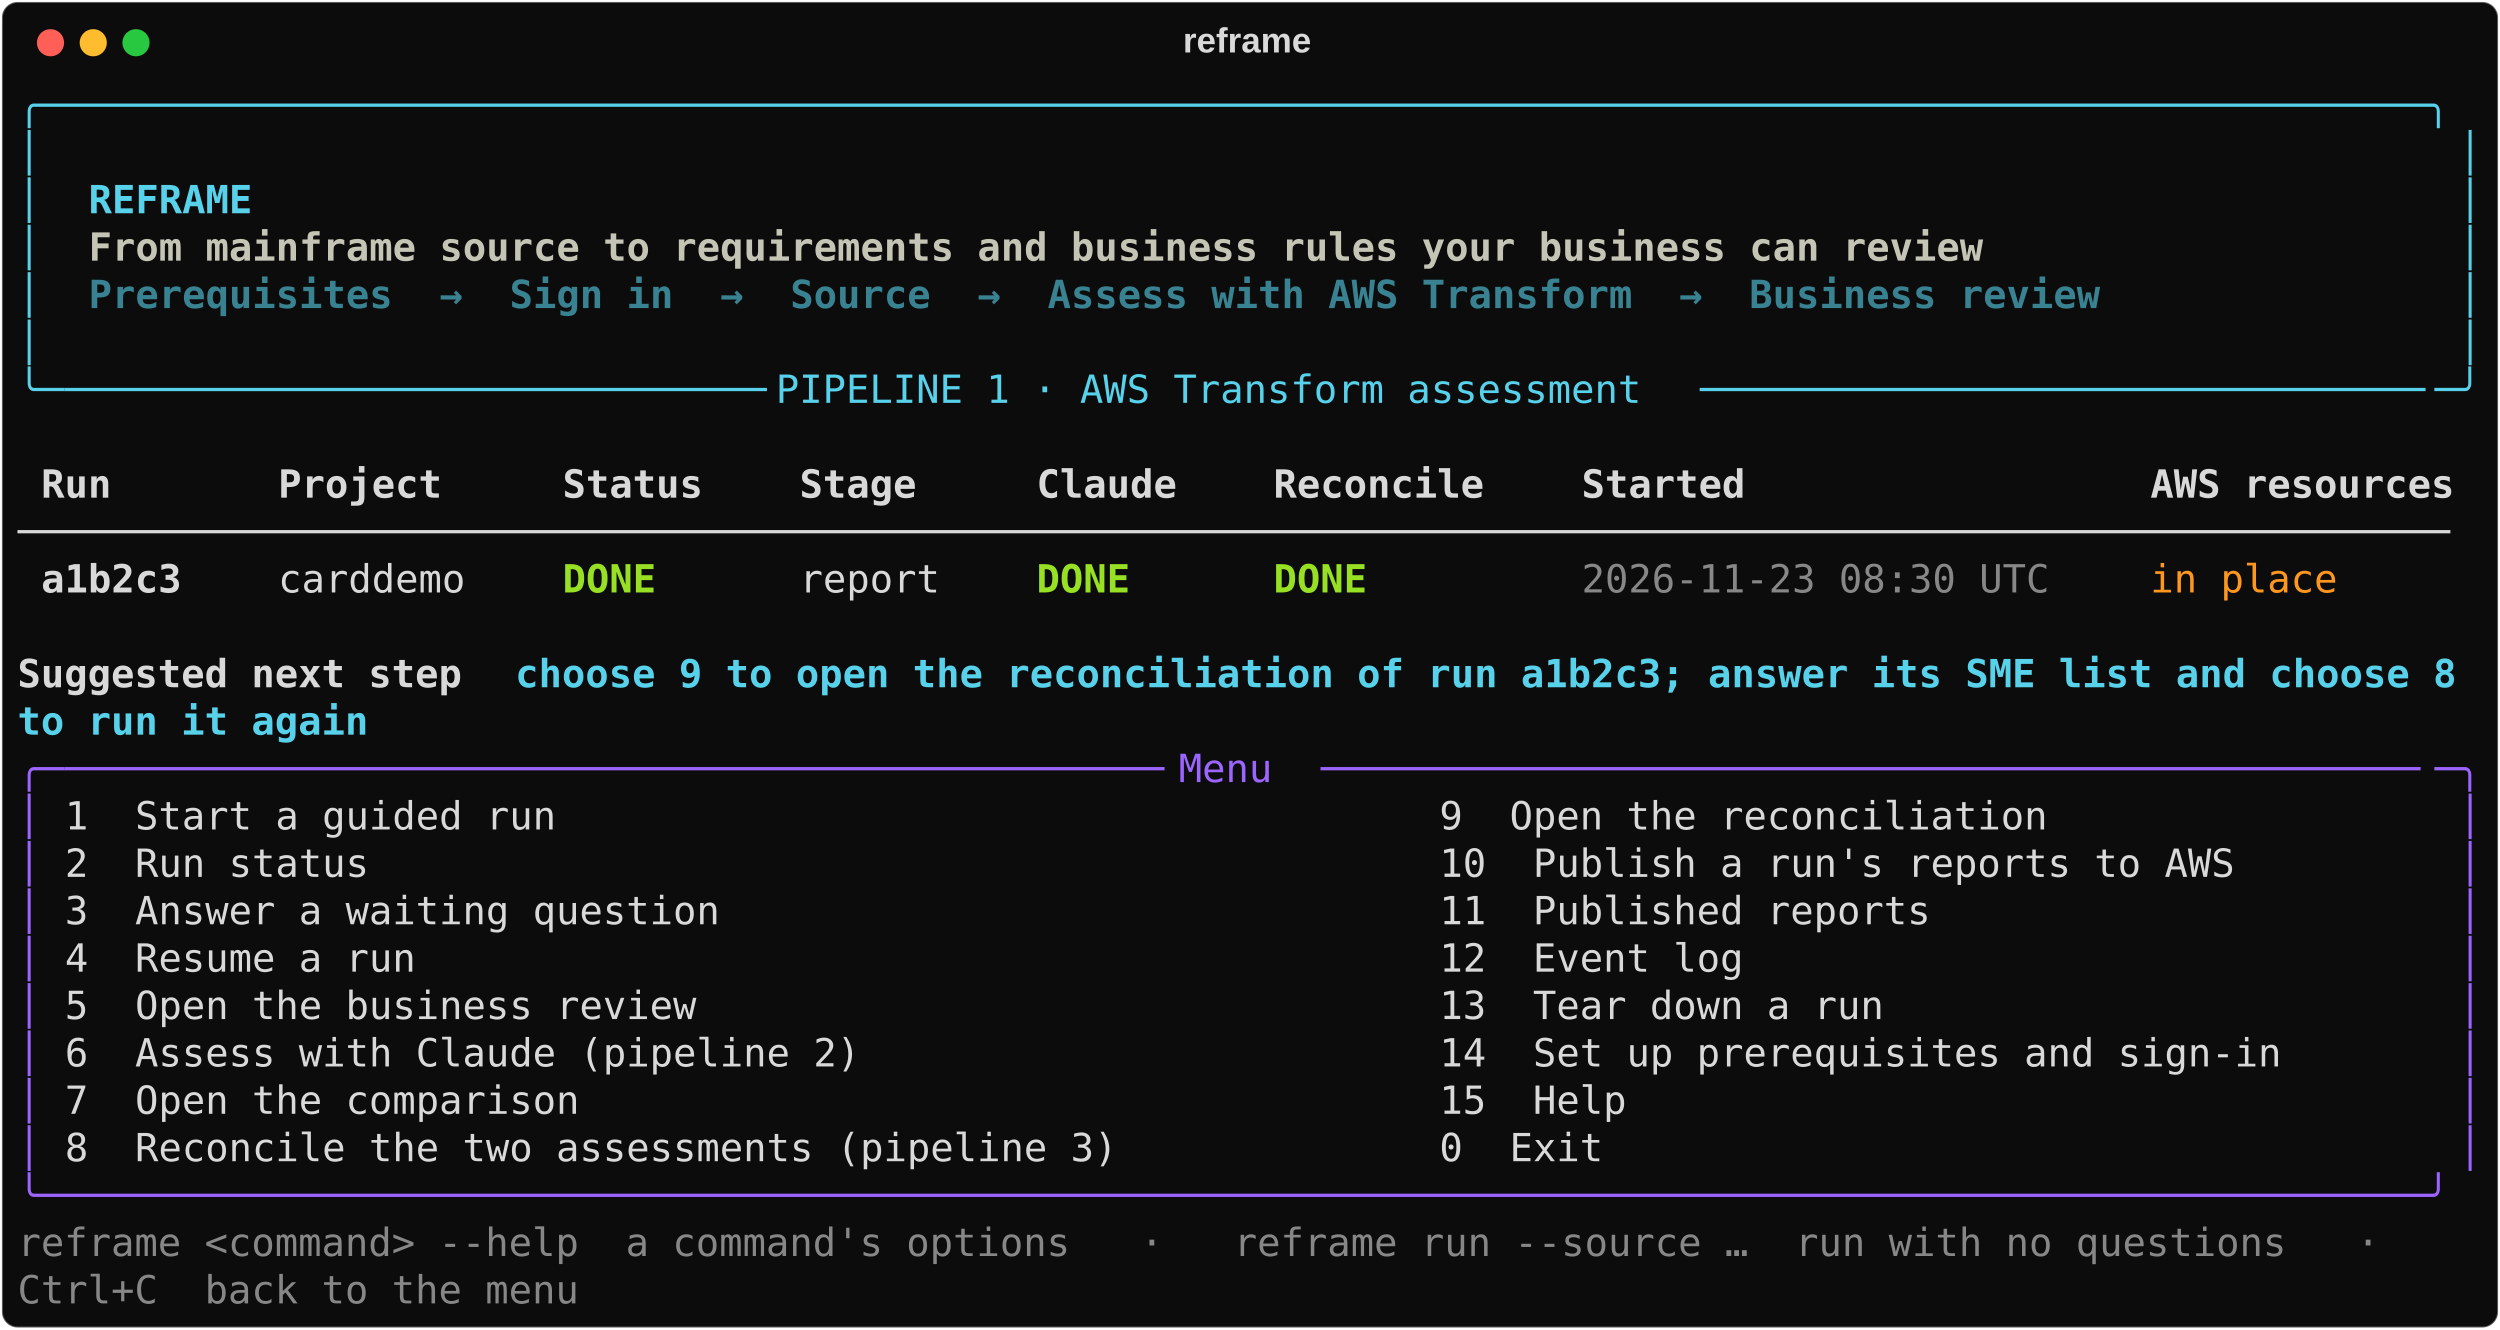
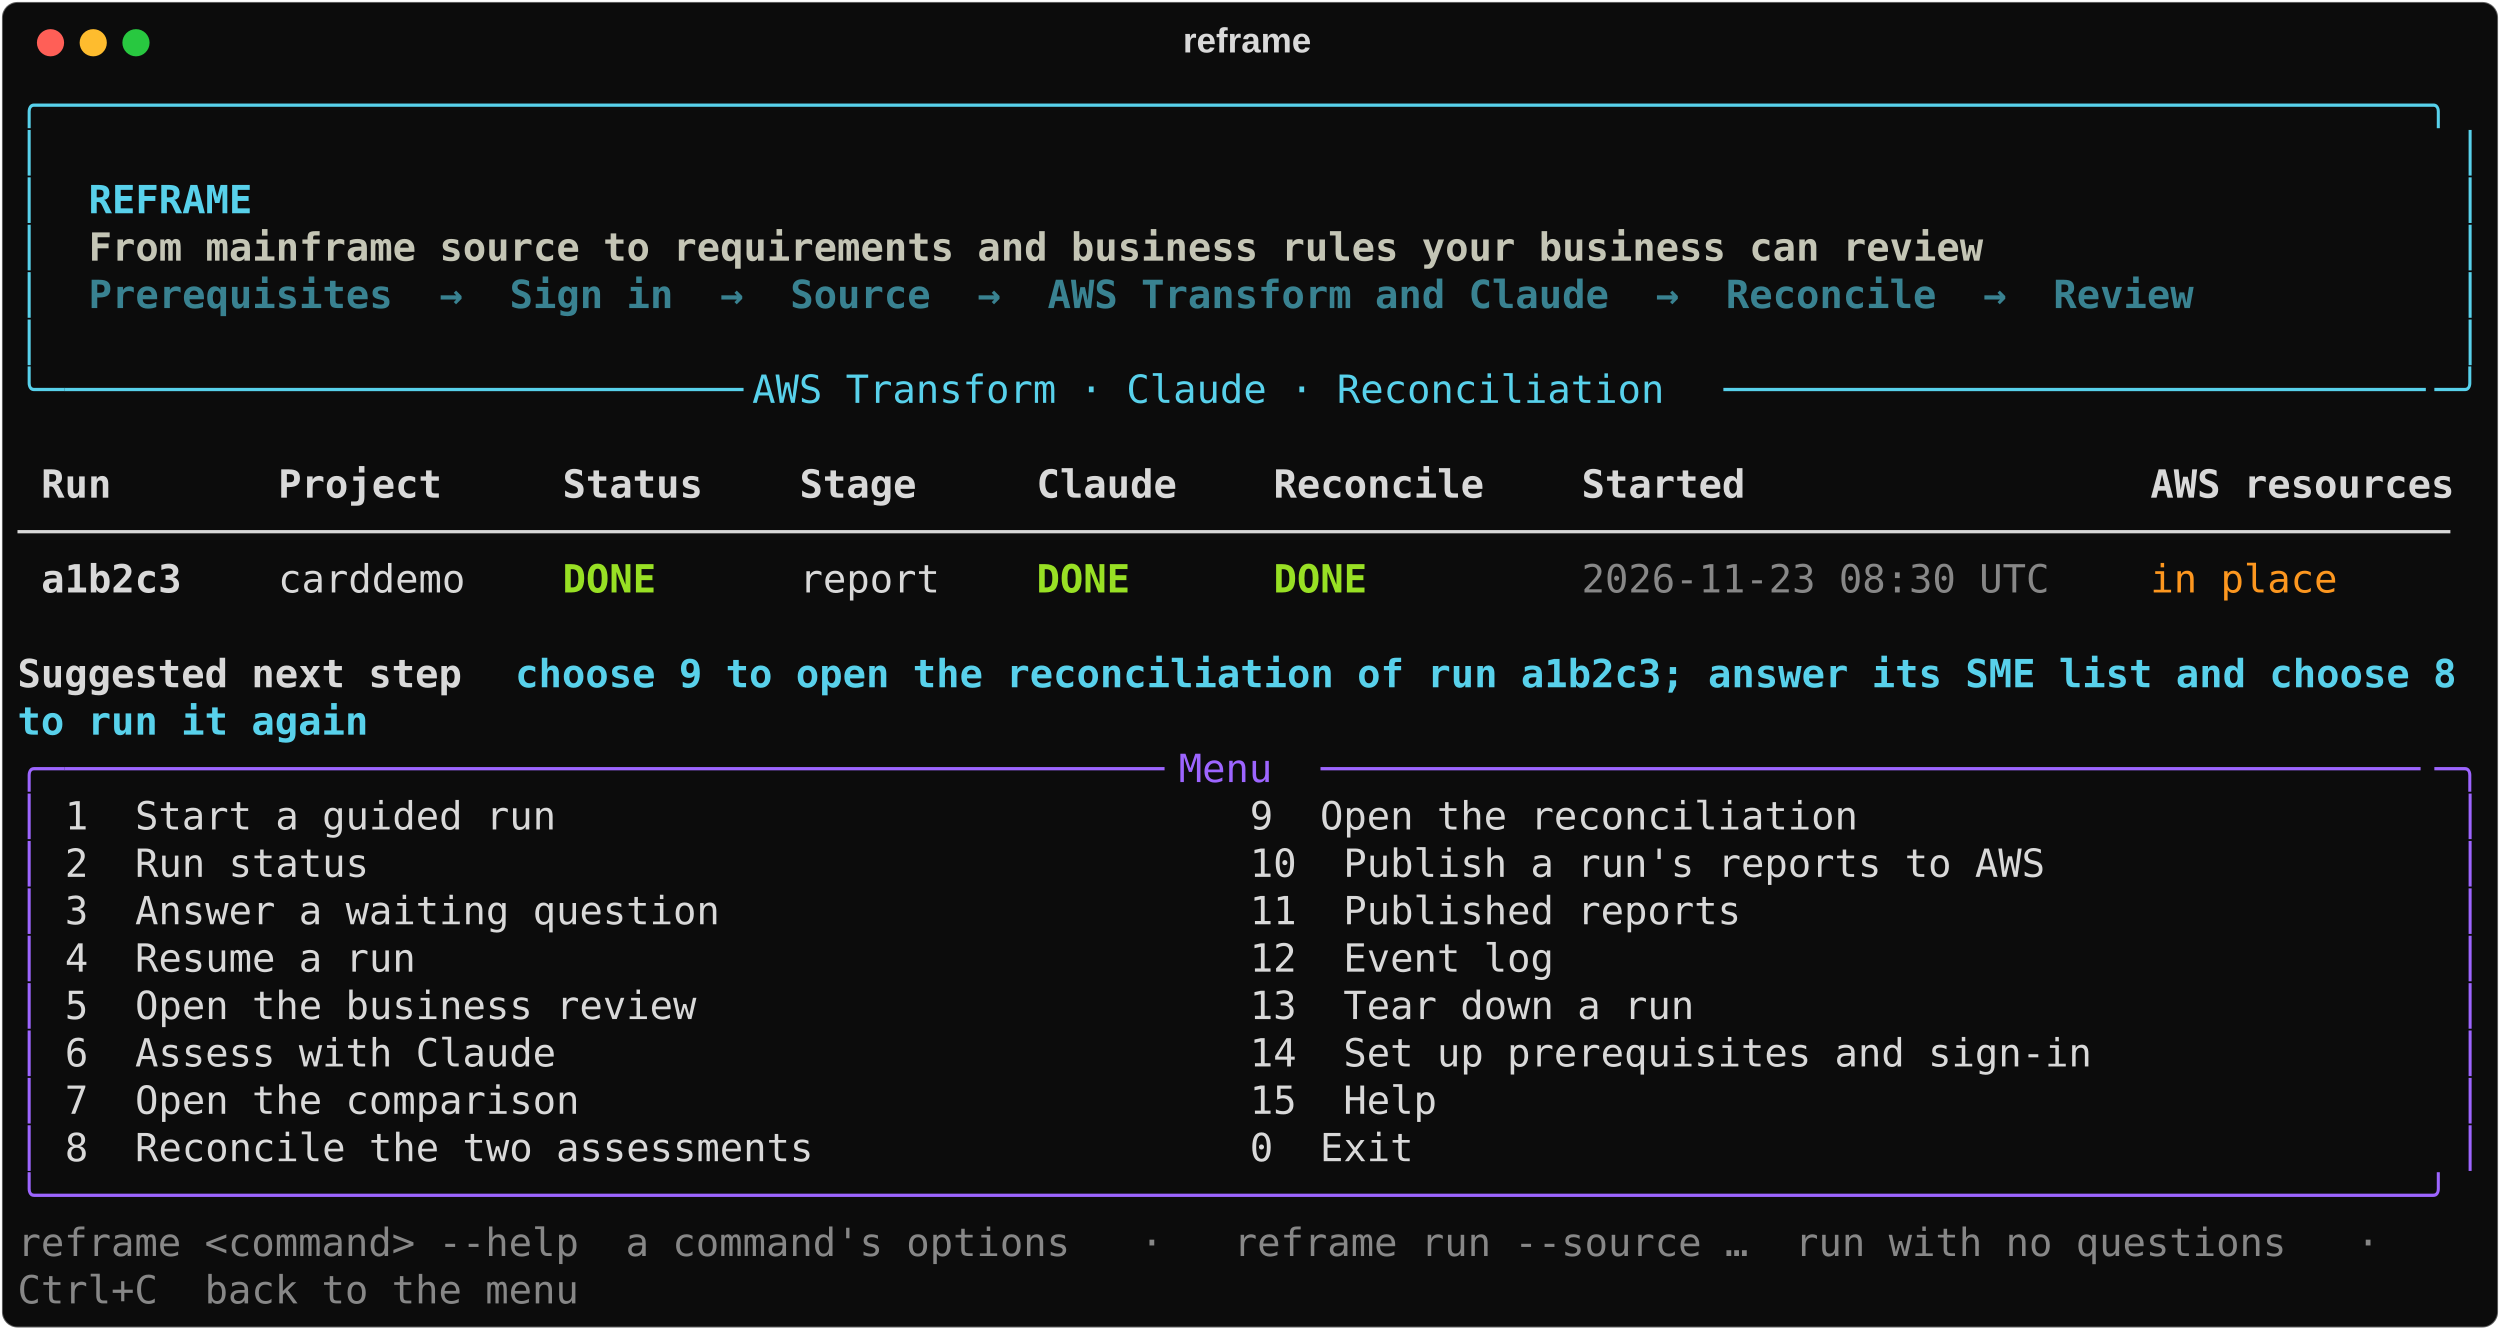
<svg xmlns="http://www.w3.org/2000/svg" class="rich-terminal" viewBox="0 0 1287 684.4">
  <style>

    @font-face {
        font-family: "Fira Code";
        src: local("FiraCode-Regular"),
                url("https://cdnjs.cloudflare.com/ajax/libs/firacode/6.2.0/woff2/FiraCode-Regular.woff2") format("woff2"),
                url("https://cdnjs.cloudflare.com/ajax/libs/firacode/6.2.0/woff/FiraCode-Regular.woff") format("woff");
        font-style: normal;
        font-weight: 400;
    }
    @font-face {
        font-family: "Fira Code";
        src: local("FiraCode-Bold"),
                url("https://cdnjs.cloudflare.com/ajax/libs/firacode/6.2.0/woff2/FiraCode-Bold.woff2") format("woff2"),
                url("https://cdnjs.cloudflare.com/ajax/libs/firacode/6.2.0/woff/FiraCode-Bold.woff") format("woff");
        font-style: bold;
        font-weight: 700;
    }

-     .terminal-2304986944-matrix {
+     .terminal-403786339-matrix {
        font-family: Fira Code, monospace;
        font-size: 20px;
        line-height: 24.4px;
        font-variant-east-asian: full-width;
    }

-     .terminal-2304986944-title {
+     .terminal-403786339-title {
        font-size: 18px;
        font-weight: bold;
        font-family: arial;
    }

-     .terminal-2304986944-r1 { fill: #58d1eb }
- .terminal-2304986944-r2 { fill: #d9d9d9 }
- .terminal-2304986944-r3 { fill: #58d1eb;font-weight: bold }
- .terminal-2304986944-r4 { fill: #c4c5b5;font-weight: bold }
- .terminal-2304986944-r5 { fill: #398291;font-weight: bold }
- .terminal-2304986944-r6 { fill: #d9d9d9;font-weight: bold }
- .terminal-2304986944-r7 { fill: #98e024;font-weight: bold }
- .terminal-2304986944-r8 { fill: #878787 }
- .terminal-2304986944-r9 { fill: #fd971f }
- .terminal-2304986944-r10 { fill: #9d65ff }
+     .terminal-403786339-r1 { fill: #58d1eb }
+ .terminal-403786339-r2 { fill: #d9d9d9 }
+ .terminal-403786339-r3 { fill: #58d1eb;font-weight: bold }
+ .terminal-403786339-r4 { fill: #c4c5b5;font-weight: bold }
+ .terminal-403786339-r5 { fill: #398291;font-weight: bold }
+ .terminal-403786339-r6 { fill: #d9d9d9;font-weight: bold }
+ .terminal-403786339-r7 { fill: #98e024;font-weight: bold }
+ .terminal-403786339-r8 { fill: #878787 }
+ .terminal-403786339-r9 { fill: #fd971f }
+ .terminal-403786339-r10 { fill: #9d65ff }
    </style>
  <defs>
-     <clipPath id="terminal-2304986944-clip-terminal">
+     <clipPath id="terminal-403786339-clip-terminal">
      <rect x="0" y="0" width="1267.8" height="633.4" />
    </clipPath>
-     <clipPath id="terminal-2304986944-line-0">
+     <clipPath id="terminal-403786339-line-0">
      <rect x="0" y="1.5" width="1268.8" height="24.65" />
    </clipPath>
-     <clipPath id="terminal-2304986944-line-1">
+     <clipPath id="terminal-403786339-line-1">
      <rect x="0" y="25.9" width="1268.8" height="24.65" />
    </clipPath>
-     <clipPath id="terminal-2304986944-line-2">
+     <clipPath id="terminal-403786339-line-2">
      <rect x="0" y="50.3" width="1268.8" height="24.65" />
    </clipPath>
-     <clipPath id="terminal-2304986944-line-3">
+     <clipPath id="terminal-403786339-line-3">
      <rect x="0" y="74.7" width="1268.8" height="24.65" />
    </clipPath>
-     <clipPath id="terminal-2304986944-line-4">
+     <clipPath id="terminal-403786339-line-4">
      <rect x="0" y="99.1" width="1268.8" height="24.65" />
    </clipPath>
-     <clipPath id="terminal-2304986944-line-5">
+     <clipPath id="terminal-403786339-line-5">
      <rect x="0" y="123.5" width="1268.8" height="24.65" />
    </clipPath>
-     <clipPath id="terminal-2304986944-line-6">
+     <clipPath id="terminal-403786339-line-6">
      <rect x="0" y="147.9" width="1268.8" height="24.65" />
    </clipPath>
-     <clipPath id="terminal-2304986944-line-7">
+     <clipPath id="terminal-403786339-line-7">
      <rect x="0" y="172.3" width="1268.8" height="24.65" />
    </clipPath>
-     <clipPath id="terminal-2304986944-line-8">
+     <clipPath id="terminal-403786339-line-8">
      <rect x="0" y="196.7" width="1268.8" height="24.65" />
    </clipPath>
-     <clipPath id="terminal-2304986944-line-9">
+     <clipPath id="terminal-403786339-line-9">
      <rect x="0" y="221.1" width="1268.8" height="24.65" />
    </clipPath>
-     <clipPath id="terminal-2304986944-line-10">
+     <clipPath id="terminal-403786339-line-10">
      <rect x="0" y="245.5" width="1268.8" height="24.65" />
    </clipPath>
-     <clipPath id="terminal-2304986944-line-11">
+     <clipPath id="terminal-403786339-line-11">
      <rect x="0" y="269.9" width="1268.8" height="24.65" />
    </clipPath>
-     <clipPath id="terminal-2304986944-line-12">
+     <clipPath id="terminal-403786339-line-12">
      <rect x="0" y="294.3" width="1268.8" height="24.65" />
    </clipPath>
-     <clipPath id="terminal-2304986944-line-13">
+     <clipPath id="terminal-403786339-line-13">
      <rect x="0" y="318.7" width="1268.8" height="24.65" />
    </clipPath>
-     <clipPath id="terminal-2304986944-line-14">
+     <clipPath id="terminal-403786339-line-14">
      <rect x="0" y="343.1" width="1268.8" height="24.65" />
    </clipPath>
-     <clipPath id="terminal-2304986944-line-15">
+     <clipPath id="terminal-403786339-line-15">
      <rect x="0" y="367.5" width="1268.8" height="24.65" />
    </clipPath>
-     <clipPath id="terminal-2304986944-line-16">
+     <clipPath id="terminal-403786339-line-16">
      <rect x="0" y="391.9" width="1268.8" height="24.65" />
    </clipPath>
-     <clipPath id="terminal-2304986944-line-17">
+     <clipPath id="terminal-403786339-line-17">
      <rect x="0" y="416.3" width="1268.8" height="24.65" />
    </clipPath>
-     <clipPath id="terminal-2304986944-line-18">
+     <clipPath id="terminal-403786339-line-18">
      <rect x="0" y="440.7" width="1268.8" height="24.65" />
    </clipPath>
-     <clipPath id="terminal-2304986944-line-19">
+     <clipPath id="terminal-403786339-line-19">
      <rect x="0" y="465.1" width="1268.8" height="24.65" />
    </clipPath>
-     <clipPath id="terminal-2304986944-line-20">
+     <clipPath id="terminal-403786339-line-20">
      <rect x="0" y="489.5" width="1268.8" height="24.65" />
    </clipPath>
-     <clipPath id="terminal-2304986944-line-21">
+     <clipPath id="terminal-403786339-line-21">
      <rect x="0" y="513.9" width="1268.8" height="24.65" />
    </clipPath>
-     <clipPath id="terminal-2304986944-line-22">
+     <clipPath id="terminal-403786339-line-22">
      <rect x="0" y="538.3" width="1268.8" height="24.65" />
    </clipPath>
-     <clipPath id="terminal-2304986944-line-23">
+     <clipPath id="terminal-403786339-line-23">
      <rect x="0" y="562.7" width="1268.8" height="24.65" />
    </clipPath>
-     <clipPath id="terminal-2304986944-line-24">
+     <clipPath id="terminal-403786339-line-24">
      <rect x="0" y="587.1" width="1268.8" height="24.65" />
    </clipPath>
  </defs>
  <rect fill="#0c0c0c" stroke="rgba(255,255,255,0.35)" stroke-width="1" x="1" y="1" width="1285" height="682.4" rx="8" />
-   <text class="terminal-2304986944-title" fill="#d9d9d9" text-anchor="middle" x="642" y="27">reframe</text>
+   <text class="terminal-403786339-title" fill="#d9d9d9" text-anchor="middle" x="642" y="27">reframe</text>
  <g transform="translate(26,22)">
    <circle cx="0" cy="0" r="7" fill="#ff5f57" />
    <circle cx="22" cy="0" r="7" fill="#febc2e" />
    <circle cx="44" cy="0" r="7" fill="#28c840" />
  </g>
-   <g transform="translate(9, 41)" clip-path="url(#terminal-2304986944-clip-terminal)">
-     <g class="terminal-2304986944-matrix">
-       <text class="terminal-2304986944-r1" x="0" y="20" textLength="1268.8" clip-path="url(#terminal-2304986944-line-0)">╭──────────────────────────────────────────────────────────────────────────────────────────────────────╮</text>
-       <text class="terminal-2304986944-r2" x="1268.8" y="20" textLength="12.2" clip-path="url(#terminal-2304986944-line-0)">
- </text>
-       <text class="terminal-2304986944-r1" x="0" y="44.4" textLength="12.2" clip-path="url(#terminal-2304986944-line-1)">│</text>
-       <text class="terminal-2304986944-r1" x="1256.6" y="44.4" textLength="12.2" clip-path="url(#terminal-2304986944-line-1)">│</text>
-       <text class="terminal-2304986944-r2" x="1268.8" y="44.4" textLength="12.2" clip-path="url(#terminal-2304986944-line-1)">
- </text>
-       <text class="terminal-2304986944-r1" x="0" y="68.8" textLength="12.2" clip-path="url(#terminal-2304986944-line-2)">│</text>
-       <text class="terminal-2304986944-r3" x="36.6" y="68.8" textLength="85.4" clip-path="url(#terminal-2304986944-line-2)">REFRAME</text>
-       <text class="terminal-2304986944-r1" x="1256.6" y="68.8" textLength="12.2" clip-path="url(#terminal-2304986944-line-2)">│</text>
-       <text class="terminal-2304986944-r2" x="1268.8" y="68.8" textLength="12.2" clip-path="url(#terminal-2304986944-line-2)">
- </text>
-       <text class="terminal-2304986944-r1" x="0" y="93.2" textLength="12.2" clip-path="url(#terminal-2304986944-line-3)">│</text>
-       <text class="terminal-2304986944-r4" x="36.6" y="93.2" textLength="988.2" clip-path="url(#terminal-2304986944-line-3)">From mainframe source to requirements and business rules your business can review</text>
-       <text class="terminal-2304986944-r1" x="1256.6" y="93.2" textLength="12.2" clip-path="url(#terminal-2304986944-line-3)">│</text>
-       <text class="terminal-2304986944-r2" x="1268.8" y="93.2" textLength="12.2" clip-path="url(#terminal-2304986944-line-3)">
- </text>
-       <text class="terminal-2304986944-r1" x="0" y="117.6" textLength="12.2" clip-path="url(#terminal-2304986944-line-4)">│</text>
-       <text class="terminal-2304986944-r5" x="36.6" y="117.6" textLength="1049.2" clip-path="url(#terminal-2304986944-line-4)">Prerequisites  →  Sign in  →  Source  →  Assess with AWS Transform  →  Business review</text>
-       <text class="terminal-2304986944-r1" x="1256.6" y="117.6" textLength="12.2" clip-path="url(#terminal-2304986944-line-4)">│</text>
-       <text class="terminal-2304986944-r2" x="1268.8" y="117.6" textLength="12.2" clip-path="url(#terminal-2304986944-line-4)">
- </text>
-       <text class="terminal-2304986944-r1" x="0" y="142" textLength="12.2" clip-path="url(#terminal-2304986944-line-5)">│</text>
-       <text class="terminal-2304986944-r1" x="1256.6" y="142" textLength="12.2" clip-path="url(#terminal-2304986944-line-5)">│</text>
-       <text class="terminal-2304986944-r2" x="1268.8" y="142" textLength="12.2" clip-path="url(#terminal-2304986944-line-5)">
- </text>
-       <text class="terminal-2304986944-r1" x="0" y="166.4" textLength="24.4" clip-path="url(#terminal-2304986944-line-6)">╰─</text>
-       <text class="terminal-2304986944-r1" x="24.4" y="166.4" textLength="366" clip-path="url(#terminal-2304986944-line-6)">──────────────────────────────</text>
-       <text class="terminal-2304986944-r1" x="390.4" y="166.4" textLength="475.8" clip-path="url(#terminal-2304986944-line-6)"> PIPELINE 1 · AWS Transform assessment </text>
-       <text class="terminal-2304986944-r1" x="866.2" y="166.4" textLength="378.2" clip-path="url(#terminal-2304986944-line-6)">───────────────────────────────</text>
-       <text class="terminal-2304986944-r1" x="1244.4" y="166.4" textLength="24.4" clip-path="url(#terminal-2304986944-line-6)">─╯</text>
-       <text class="terminal-2304986944-r2" x="1268.8" y="166.4" textLength="12.2" clip-path="url(#terminal-2304986944-line-6)">
- </text>
-       <text class="terminal-2304986944-r2" x="1268.8" y="190.8" textLength="12.2" clip-path="url(#terminal-2304986944-line-7)">
- </text>
-       <text class="terminal-2304986944-r6" x="12.2" y="215.2" textLength="85.4" clip-path="url(#terminal-2304986944-line-8)">Run    </text>
-       <text class="terminal-2304986944-r6" x="134.2" y="215.2" textLength="109.8" clip-path="url(#terminal-2304986944-line-8)">Project  </text>
-       <text class="terminal-2304986944-r6" x="280.6" y="215.2" textLength="85.4" clip-path="url(#terminal-2304986944-line-8)">Status </text>
-       <text class="terminal-2304986944-r6" x="402.6" y="215.2" textLength="85.4" clip-path="url(#terminal-2304986944-line-8)">Stage  </text>
-       <text class="terminal-2304986944-r6" x="524.6" y="215.2" textLength="85.4" clip-path="url(#terminal-2304986944-line-8)">Claude </text>
-       <text class="terminal-2304986944-r6" x="646.6" y="215.2" textLength="122" clip-path="url(#terminal-2304986944-line-8)">Reconcile </text>
-       <text class="terminal-2304986944-r6" x="805.2" y="215.2" textLength="256.2" clip-path="url(#terminal-2304986944-line-8)">Started              </text>
-       <text class="terminal-2304986944-r6" x="1098" y="215.2" textLength="158.6" clip-path="url(#terminal-2304986944-line-8)">AWS resources</text>
-       <text class="terminal-2304986944-r2" x="1268.8" y="215.2" textLength="12.2" clip-path="url(#terminal-2304986944-line-8)">
- </text>
-       <text class="terminal-2304986944-r2" x="0" y="239.6" textLength="1268.8" clip-path="url(#terminal-2304986944-line-9)">────────────────────────────────────────────────────────────────────────────────────────────────────────</text>
-       <text class="terminal-2304986944-r2" x="1268.8" y="239.6" textLength="12.2" clip-path="url(#terminal-2304986944-line-9)">
- </text>
-       <text class="terminal-2304986944-r6" x="12.2" y="264" textLength="85.4" clip-path="url(#terminal-2304986944-line-10)">a1b2c3 </text>
-       <text class="terminal-2304986944-r2" x="134.2" y="264" textLength="109.8" clip-path="url(#terminal-2304986944-line-10)">carddemo </text>
-       <text class="terminal-2304986944-r7" x="280.6" y="264" textLength="85.4" clip-path="url(#terminal-2304986944-line-10)">DONE   </text>
-       <text class="terminal-2304986944-r2" x="402.6" y="264" textLength="85.4" clip-path="url(#terminal-2304986944-line-10)">report </text>
-       <text class="terminal-2304986944-r7" x="524.6" y="264" textLength="85.4" clip-path="url(#terminal-2304986944-line-10)">DONE   </text>
-       <text class="terminal-2304986944-r7" x="646.6" y="264" textLength="122" clip-path="url(#terminal-2304986944-line-10)">DONE      </text>
-       <text class="terminal-2304986944-r8" x="805.2" y="264" textLength="256.2" clip-path="url(#terminal-2304986944-line-10)">2026-11-23 08:30 UTC </text>
-       <text class="terminal-2304986944-r9" x="1098" y="264" textLength="158.6" clip-path="url(#terminal-2304986944-line-10)">in place     </text>
-       <text class="terminal-2304986944-r2" x="1268.8" y="264" textLength="12.2" clip-path="url(#terminal-2304986944-line-10)">
- </text>
-       <text class="terminal-2304986944-r2" x="1268.8" y="288.4" textLength="12.2" clip-path="url(#terminal-2304986944-line-11)">
- </text>
-       <text class="terminal-2304986944-r6" x="0" y="312.8" textLength="256.2" clip-path="url(#terminal-2304986944-line-12)">Suggested next step  </text>
-       <text class="terminal-2304986944-r3" x="256.2" y="312.8" textLength="1012.6" clip-path="url(#terminal-2304986944-line-12)">choose 9 to open the reconciliation of run a1b2c3; answer its SME list and choose 8</text>
-       <text class="terminal-2304986944-r2" x="1268.8" y="312.8" textLength="12.2" clip-path="url(#terminal-2304986944-line-12)">
- </text>
-       <text class="terminal-2304986944-r3" x="0" y="337.2" textLength="183" clip-path="url(#terminal-2304986944-line-13)">to run it again</text>
-       <text class="terminal-2304986944-r2" x="1268.8" y="337.2" textLength="12.2" clip-path="url(#terminal-2304986944-line-13)">
- </text>
-       <text class="terminal-2304986944-r10" x="0" y="361.6" textLength="24.4" clip-path="url(#terminal-2304986944-line-14)">╭─</text>
-       <text class="terminal-2304986944-r10" x="24.4" y="361.6" textLength="573.4" clip-path="url(#terminal-2304986944-line-14)">───────────────────────────────────────────────</text>
-       <text class="terminal-2304986944-r10" x="597.8" y="361.6" textLength="73.2" clip-path="url(#terminal-2304986944-line-14)"> Menu </text>
-       <text class="terminal-2304986944-r10" x="671" y="361.6" textLength="573.4" clip-path="url(#terminal-2304986944-line-14)">───────────────────────────────────────────────</text>
-       <text class="terminal-2304986944-r10" x="1244.4" y="361.6" textLength="24.4" clip-path="url(#terminal-2304986944-line-14)">─╮</text>
-       <text class="terminal-2304986944-r2" x="1268.8" y="361.6" textLength="12.2" clip-path="url(#terminal-2304986944-line-14)">
- </text>
-       <text class="terminal-2304986944-r10" x="0" y="386" textLength="12.2" clip-path="url(#terminal-2304986944-line-15)">│</text>
-       <text class="terminal-2304986944-r2" x="24.4" y="386" textLength="683.2" clip-path="url(#terminal-2304986944-line-15)"> 1  Start a guided run                                  </text>
-       <text class="terminal-2304986944-r2" x="732" y="386" textLength="512.4" clip-path="url(#terminal-2304986944-line-15)"> 9  Open the reconciliation               </text>
-       <text class="terminal-2304986944-r10" x="1256.6" y="386" textLength="12.2" clip-path="url(#terminal-2304986944-line-15)">│</text>
-       <text class="terminal-2304986944-r2" x="1268.8" y="386" textLength="12.2" clip-path="url(#terminal-2304986944-line-15)">
- </text>
-       <text class="terminal-2304986944-r10" x="0" y="410.4" textLength="12.2" clip-path="url(#terminal-2304986944-line-16)">│</text>
-       <text class="terminal-2304986944-r2" x="24.4" y="410.4" textLength="683.2" clip-path="url(#terminal-2304986944-line-16)"> 2  Run status                                          </text>
-       <text class="terminal-2304986944-r2" x="732" y="410.4" textLength="512.4" clip-path="url(#terminal-2304986944-line-16)">10  Publish a run's reports to AWS        </text>
-       <text class="terminal-2304986944-r10" x="1256.6" y="410.4" textLength="12.2" clip-path="url(#terminal-2304986944-line-16)">│</text>
-       <text class="terminal-2304986944-r2" x="1268.8" y="410.4" textLength="12.2" clip-path="url(#terminal-2304986944-line-16)">
- </text>
-       <text class="terminal-2304986944-r10" x="0" y="434.8" textLength="12.2" clip-path="url(#terminal-2304986944-line-17)">│</text>
-       <text class="terminal-2304986944-r2" x="24.4" y="434.8" textLength="683.2" clip-path="url(#terminal-2304986944-line-17)"> 3  Answer a waiting question                           </text>
-       <text class="terminal-2304986944-r2" x="732" y="434.8" textLength="512.4" clip-path="url(#terminal-2304986944-line-17)">11  Published reports                     </text>
-       <text class="terminal-2304986944-r10" x="1256.6" y="434.8" textLength="12.2" clip-path="url(#terminal-2304986944-line-17)">│</text>
-       <text class="terminal-2304986944-r2" x="1268.8" y="434.8" textLength="12.2" clip-path="url(#terminal-2304986944-line-17)">
- </text>
-       <text class="terminal-2304986944-r10" x="0" y="459.2" textLength="12.2" clip-path="url(#terminal-2304986944-line-18)">│</text>
-       <text class="terminal-2304986944-r2" x="24.4" y="459.2" textLength="683.2" clip-path="url(#terminal-2304986944-line-18)"> 4  Resume a run                                        </text>
-       <text class="terminal-2304986944-r2" x="732" y="459.2" textLength="512.4" clip-path="url(#terminal-2304986944-line-18)">12  Event log                             </text>
-       <text class="terminal-2304986944-r10" x="1256.6" y="459.2" textLength="12.2" clip-path="url(#terminal-2304986944-line-18)">│</text>
-       <text class="terminal-2304986944-r2" x="1268.8" y="459.2" textLength="12.2" clip-path="url(#terminal-2304986944-line-18)">
- </text>
-       <text class="terminal-2304986944-r10" x="0" y="483.6" textLength="12.2" clip-path="url(#terminal-2304986944-line-19)">│</text>
-       <text class="terminal-2304986944-r2" x="24.4" y="483.6" textLength="683.2" clip-path="url(#terminal-2304986944-line-19)"> 5  Open the business review                            </text>
-       <text class="terminal-2304986944-r2" x="732" y="483.6" textLength="512.4" clip-path="url(#terminal-2304986944-line-19)">13  Tear down a run                       </text>
-       <text class="terminal-2304986944-r10" x="1256.6" y="483.6" textLength="12.2" clip-path="url(#terminal-2304986944-line-19)">│</text>
-       <text class="terminal-2304986944-r2" x="1268.8" y="483.6" textLength="12.2" clip-path="url(#terminal-2304986944-line-19)">
- </text>
-       <text class="terminal-2304986944-r10" x="0" y="508" textLength="12.2" clip-path="url(#terminal-2304986944-line-20)">│</text>
-       <text class="terminal-2304986944-r2" x="24.4" y="508" textLength="683.2" clip-path="url(#terminal-2304986944-line-20)"> 6  Assess with Claude (pipeline 2)                     </text>
-       <text class="terminal-2304986944-r2" x="732" y="508" textLength="512.4" clip-path="url(#terminal-2304986944-line-20)">14  Set up prerequisites and sign-in      </text>
-       <text class="terminal-2304986944-r10" x="1256.6" y="508" textLength="12.2" clip-path="url(#terminal-2304986944-line-20)">│</text>
-       <text class="terminal-2304986944-r2" x="1268.8" y="508" textLength="12.2" clip-path="url(#terminal-2304986944-line-20)">
- </text>
-       <text class="terminal-2304986944-r10" x="0" y="532.4" textLength="12.2" clip-path="url(#terminal-2304986944-line-21)">│</text>
-       <text class="terminal-2304986944-r2" x="24.4" y="532.4" textLength="683.2" clip-path="url(#terminal-2304986944-line-21)"> 7  Open the comparison                                 </text>
-       <text class="terminal-2304986944-r2" x="732" y="532.4" textLength="512.4" clip-path="url(#terminal-2304986944-line-21)">15  Help                                  </text>
-       <text class="terminal-2304986944-r10" x="1256.6" y="532.4" textLength="12.2" clip-path="url(#terminal-2304986944-line-21)">│</text>
-       <text class="terminal-2304986944-r2" x="1268.8" y="532.4" textLength="12.2" clip-path="url(#terminal-2304986944-line-21)">
- </text>
-       <text class="terminal-2304986944-r10" x="0" y="556.8" textLength="12.2" clip-path="url(#terminal-2304986944-line-22)">│</text>
-       <text class="terminal-2304986944-r2" x="24.4" y="556.8" textLength="683.2" clip-path="url(#terminal-2304986944-line-22)"> 8  Reconcile the two assessments (pipeline 3)          </text>
-       <text class="terminal-2304986944-r2" x="732" y="556.8" textLength="512.4" clip-path="url(#terminal-2304986944-line-22)"> 0  Exit                                  </text>
-       <text class="terminal-2304986944-r10" x="1256.6" y="556.8" textLength="12.2" clip-path="url(#terminal-2304986944-line-22)">│</text>
-       <text class="terminal-2304986944-r2" x="1268.8" y="556.8" textLength="12.2" clip-path="url(#terminal-2304986944-line-22)">
- </text>
-       <text class="terminal-2304986944-r10" x="0" y="581.2" textLength="1268.8" clip-path="url(#terminal-2304986944-line-23)">╰──────────────────────────────────────────────────────────────────────────────────────────────────────╯</text>
-       <text class="terminal-2304986944-r2" x="1268.8" y="581.2" textLength="12.2" clip-path="url(#terminal-2304986944-line-23)">
- </text>
-       <text class="terminal-2304986944-r8" x="0" y="605.6" textLength="1268.8" clip-path="url(#terminal-2304986944-line-24)">reframe &lt;command&gt; --help  a command's options   ·   reframe run --source …  run with no questions   ·   </text>
-       <text class="terminal-2304986944-r2" x="1268.8" y="605.6" textLength="12.2" clip-path="url(#terminal-2304986944-line-24)">
- </text>
-       <text class="terminal-2304986944-r8" x="0" y="630" textLength="292.8" clip-path="url(#terminal-2304986944-line-25)">Ctrl+C  back to the menu</text>
-       <text class="terminal-2304986944-r2" x="1268.8" y="630" textLength="12.2" clip-path="url(#terminal-2304986944-line-25)">
+   <g transform="translate(9, 41)" clip-path="url(#terminal-403786339-clip-terminal)">
+     <g class="terminal-403786339-matrix">
+       <text class="terminal-403786339-r1" x="0" y="20" textLength="1268.8" clip-path="url(#terminal-403786339-line-0)">╭──────────────────────────────────────────────────────────────────────────────────────────────────────╮</text>
+       <text class="terminal-403786339-r2" x="1268.8" y="20" textLength="12.2" clip-path="url(#terminal-403786339-line-0)">
+ </text>
+       <text class="terminal-403786339-r1" x="0" y="44.4" textLength="12.2" clip-path="url(#terminal-403786339-line-1)">│</text>
+       <text class="terminal-403786339-r1" x="1256.6" y="44.4" textLength="12.2" clip-path="url(#terminal-403786339-line-1)">│</text>
+       <text class="terminal-403786339-r2" x="1268.8" y="44.4" textLength="12.2" clip-path="url(#terminal-403786339-line-1)">
+ </text>
+       <text class="terminal-403786339-r1" x="0" y="68.8" textLength="12.2" clip-path="url(#terminal-403786339-line-2)">│</text>
+       <text class="terminal-403786339-r3" x="36.6" y="68.8" textLength="85.4" clip-path="url(#terminal-403786339-line-2)">REFRAME</text>
+       <text class="terminal-403786339-r1" x="1256.6" y="68.8" textLength="12.2" clip-path="url(#terminal-403786339-line-2)">│</text>
+       <text class="terminal-403786339-r2" x="1268.8" y="68.8" textLength="12.2" clip-path="url(#terminal-403786339-line-2)">
+ </text>
+       <text class="terminal-403786339-r1" x="0" y="93.2" textLength="12.2" clip-path="url(#terminal-403786339-line-3)">│</text>
+       <text class="terminal-403786339-r4" x="36.6" y="93.2" textLength="988.2" clip-path="url(#terminal-403786339-line-3)">From mainframe source to requirements and business rules your business can review</text>
+       <text class="terminal-403786339-r1" x="1256.6" y="93.2" textLength="12.2" clip-path="url(#terminal-403786339-line-3)">│</text>
+       <text class="terminal-403786339-r2" x="1268.8" y="93.2" textLength="12.2" clip-path="url(#terminal-403786339-line-3)">
+ </text>
+       <text class="terminal-403786339-r1" x="0" y="117.6" textLength="12.2" clip-path="url(#terminal-403786339-line-4)">│</text>
+       <text class="terminal-403786339-r5" x="36.6" y="117.6" textLength="1098" clip-path="url(#terminal-403786339-line-4)">Prerequisites  →  Sign in  →  Source  →  AWS Transform and Claude  →  Reconcile  →  Review</text>
+       <text class="terminal-403786339-r1" x="1256.6" y="117.6" textLength="12.2" clip-path="url(#terminal-403786339-line-4)">│</text>
+       <text class="terminal-403786339-r2" x="1268.8" y="117.6" textLength="12.2" clip-path="url(#terminal-403786339-line-4)">
+ </text>
+       <text class="terminal-403786339-r1" x="0" y="142" textLength="12.2" clip-path="url(#terminal-403786339-line-5)">│</text>
+       <text class="terminal-403786339-r1" x="1256.6" y="142" textLength="12.2" clip-path="url(#terminal-403786339-line-5)">│</text>
+       <text class="terminal-403786339-r2" x="1268.8" y="142" textLength="12.2" clip-path="url(#terminal-403786339-line-5)">
+ </text>
+       <text class="terminal-403786339-r1" x="0" y="166.4" textLength="24.4" clip-path="url(#terminal-403786339-line-6)">╰─</text>
+       <text class="terminal-403786339-r1" x="24.4" y="166.4" textLength="353.8" clip-path="url(#terminal-403786339-line-6)">─────────────────────────────</text>
+       <text class="terminal-403786339-r1" x="378.2" y="166.4" textLength="500.2" clip-path="url(#terminal-403786339-line-6)"> AWS Transform · Claude · Reconciliation </text>
+       <text class="terminal-403786339-r1" x="878.4" y="166.4" textLength="366" clip-path="url(#terminal-403786339-line-6)">──────────────────────────────</text>
+       <text class="terminal-403786339-r1" x="1244.4" y="166.4" textLength="24.4" clip-path="url(#terminal-403786339-line-6)">─╯</text>
+       <text class="terminal-403786339-r2" x="1268.8" y="166.4" textLength="12.2" clip-path="url(#terminal-403786339-line-6)">
+ </text>
+       <text class="terminal-403786339-r2" x="1268.8" y="190.8" textLength="12.2" clip-path="url(#terminal-403786339-line-7)">
+ </text>
+       <text class="terminal-403786339-r6" x="12.2" y="215.2" textLength="85.4" clip-path="url(#terminal-403786339-line-8)">Run    </text>
+       <text class="terminal-403786339-r6" x="134.2" y="215.2" textLength="109.8" clip-path="url(#terminal-403786339-line-8)">Project  </text>
+       <text class="terminal-403786339-r6" x="280.6" y="215.2" textLength="85.4" clip-path="url(#terminal-403786339-line-8)">Status </text>
+       <text class="terminal-403786339-r6" x="402.6" y="215.2" textLength="85.4" clip-path="url(#terminal-403786339-line-8)">Stage  </text>
+       <text class="terminal-403786339-r6" x="524.6" y="215.2" textLength="85.4" clip-path="url(#terminal-403786339-line-8)">Claude </text>
+       <text class="terminal-403786339-r6" x="646.6" y="215.2" textLength="122" clip-path="url(#terminal-403786339-line-8)">Reconcile </text>
+       <text class="terminal-403786339-r6" x="805.2" y="215.2" textLength="256.2" clip-path="url(#terminal-403786339-line-8)">Started              </text>
+       <text class="terminal-403786339-r6" x="1098" y="215.2" textLength="158.6" clip-path="url(#terminal-403786339-line-8)">AWS resources</text>
+       <text class="terminal-403786339-r2" x="1268.8" y="215.2" textLength="12.2" clip-path="url(#terminal-403786339-line-8)">
+ </text>
+       <text class="terminal-403786339-r2" x="0" y="239.6" textLength="1268.8" clip-path="url(#terminal-403786339-line-9)">────────────────────────────────────────────────────────────────────────────────────────────────────────</text>
+       <text class="terminal-403786339-r2" x="1268.8" y="239.6" textLength="12.2" clip-path="url(#terminal-403786339-line-9)">
+ </text>
+       <text class="terminal-403786339-r6" x="12.2" y="264" textLength="85.4" clip-path="url(#terminal-403786339-line-10)">a1b2c3 </text>
+       <text class="terminal-403786339-r2" x="134.2" y="264" textLength="109.8" clip-path="url(#terminal-403786339-line-10)">carddemo </text>
+       <text class="terminal-403786339-r7" x="280.6" y="264" textLength="85.4" clip-path="url(#terminal-403786339-line-10)">DONE   </text>
+       <text class="terminal-403786339-r2" x="402.6" y="264" textLength="85.4" clip-path="url(#terminal-403786339-line-10)">report </text>
+       <text class="terminal-403786339-r7" x="524.6" y="264" textLength="85.4" clip-path="url(#terminal-403786339-line-10)">DONE   </text>
+       <text class="terminal-403786339-r7" x="646.6" y="264" textLength="122" clip-path="url(#terminal-403786339-line-10)">DONE      </text>
+       <text class="terminal-403786339-r8" x="805.2" y="264" textLength="256.2" clip-path="url(#terminal-403786339-line-10)">2026-11-23 08:30 UTC </text>
+       <text class="terminal-403786339-r9" x="1098" y="264" textLength="158.6" clip-path="url(#terminal-403786339-line-10)">in place     </text>
+       <text class="terminal-403786339-r2" x="1268.8" y="264" textLength="12.2" clip-path="url(#terminal-403786339-line-10)">
+ </text>
+       <text class="terminal-403786339-r2" x="1268.8" y="288.4" textLength="12.2" clip-path="url(#terminal-403786339-line-11)">
+ </text>
+       <text class="terminal-403786339-r6" x="0" y="312.8" textLength="256.2" clip-path="url(#terminal-403786339-line-12)">Suggested next step  </text>
+       <text class="terminal-403786339-r3" x="256.2" y="312.8" textLength="1012.6" clip-path="url(#terminal-403786339-line-12)">choose 9 to open the reconciliation of run a1b2c3; answer its SME list and choose 8</text>
+       <text class="terminal-403786339-r2" x="1268.8" y="312.8" textLength="12.2" clip-path="url(#terminal-403786339-line-12)">
+ </text>
+       <text class="terminal-403786339-r3" x="0" y="337.2" textLength="183" clip-path="url(#terminal-403786339-line-13)">to run it again</text>
+       <text class="terminal-403786339-r2" x="1268.8" y="337.2" textLength="12.2" clip-path="url(#terminal-403786339-line-13)">
+ </text>
+       <text class="terminal-403786339-r10" x="0" y="361.6" textLength="24.4" clip-path="url(#terminal-403786339-line-14)">╭─</text>
+       <text class="terminal-403786339-r10" x="24.4" y="361.6" textLength="573.4" clip-path="url(#terminal-403786339-line-14)">───────────────────────────────────────────────</text>
+       <text class="terminal-403786339-r10" x="597.8" y="361.6" textLength="73.2" clip-path="url(#terminal-403786339-line-14)"> Menu </text>
+       <text class="terminal-403786339-r10" x="671" y="361.6" textLength="573.4" clip-path="url(#terminal-403786339-line-14)">───────────────────────────────────────────────</text>
+       <text class="terminal-403786339-r10" x="1244.4" y="361.6" textLength="24.4" clip-path="url(#terminal-403786339-line-14)">─╮</text>
+       <text class="terminal-403786339-r2" x="1268.8" y="361.6" textLength="12.2" clip-path="url(#terminal-403786339-line-14)">
+ </text>
+       <text class="terminal-403786339-r10" x="0" y="386" textLength="12.2" clip-path="url(#terminal-403786339-line-15)">│</text>
+       <text class="terminal-403786339-r2" x="24.4" y="386" textLength="585.6" clip-path="url(#terminal-403786339-line-15)"> 1  Start a guided run                          </text>
+       <text class="terminal-403786339-r2" x="634.4" y="386" textLength="610" clip-path="url(#terminal-403786339-line-15)"> 9  Open the reconciliation                       </text>
+       <text class="terminal-403786339-r10" x="1256.6" y="386" textLength="12.2" clip-path="url(#terminal-403786339-line-15)">│</text>
+       <text class="terminal-403786339-r2" x="1268.8" y="386" textLength="12.2" clip-path="url(#terminal-403786339-line-15)">
+ </text>
+       <text class="terminal-403786339-r10" x="0" y="410.4" textLength="12.2" clip-path="url(#terminal-403786339-line-16)">│</text>
+       <text class="terminal-403786339-r2" x="24.4" y="410.4" textLength="585.6" clip-path="url(#terminal-403786339-line-16)"> 2  Run status                                  </text>
+       <text class="terminal-403786339-r2" x="634.4" y="410.4" textLength="610" clip-path="url(#terminal-403786339-line-16)">10  Publish a run's reports to AWS                </text>
+       <text class="terminal-403786339-r10" x="1256.6" y="410.4" textLength="12.2" clip-path="url(#terminal-403786339-line-16)">│</text>
+       <text class="terminal-403786339-r2" x="1268.8" y="410.4" textLength="12.2" clip-path="url(#terminal-403786339-line-16)">
+ </text>
+       <text class="terminal-403786339-r10" x="0" y="434.8" textLength="12.2" clip-path="url(#terminal-403786339-line-17)">│</text>
+       <text class="terminal-403786339-r2" x="24.4" y="434.8" textLength="585.6" clip-path="url(#terminal-403786339-line-17)"> 3  Answer a waiting question                   </text>
+       <text class="terminal-403786339-r2" x="634.4" y="434.8" textLength="610" clip-path="url(#terminal-403786339-line-17)">11  Published reports                             </text>
+       <text class="terminal-403786339-r10" x="1256.6" y="434.8" textLength="12.2" clip-path="url(#terminal-403786339-line-17)">│</text>
+       <text class="terminal-403786339-r2" x="1268.8" y="434.8" textLength="12.2" clip-path="url(#terminal-403786339-line-17)">
+ </text>
+       <text class="terminal-403786339-r10" x="0" y="459.2" textLength="12.2" clip-path="url(#terminal-403786339-line-18)">│</text>
+       <text class="terminal-403786339-r2" x="24.4" y="459.2" textLength="585.6" clip-path="url(#terminal-403786339-line-18)"> 4  Resume a run                                </text>
+       <text class="terminal-403786339-r2" x="634.4" y="459.2" textLength="610" clip-path="url(#terminal-403786339-line-18)">12  Event log                                     </text>
+       <text class="terminal-403786339-r10" x="1256.6" y="459.2" textLength="12.2" clip-path="url(#terminal-403786339-line-18)">│</text>
+       <text class="terminal-403786339-r2" x="1268.8" y="459.2" textLength="12.2" clip-path="url(#terminal-403786339-line-18)">
+ </text>
+       <text class="terminal-403786339-r10" x="0" y="483.6" textLength="12.2" clip-path="url(#terminal-403786339-line-19)">│</text>
+       <text class="terminal-403786339-r2" x="24.4" y="483.6" textLength="585.6" clip-path="url(#terminal-403786339-line-19)"> 5  Open the business review                    </text>
+       <text class="terminal-403786339-r2" x="634.4" y="483.6" textLength="610" clip-path="url(#terminal-403786339-line-19)">13  Tear down a run                               </text>
+       <text class="terminal-403786339-r10" x="1256.6" y="483.6" textLength="12.2" clip-path="url(#terminal-403786339-line-19)">│</text>
+       <text class="terminal-403786339-r2" x="1268.8" y="483.6" textLength="12.2" clip-path="url(#terminal-403786339-line-19)">
+ </text>
+       <text class="terminal-403786339-r10" x="0" y="508" textLength="12.2" clip-path="url(#terminal-403786339-line-20)">│</text>
+       <text class="terminal-403786339-r2" x="24.4" y="508" textLength="585.6" clip-path="url(#terminal-403786339-line-20)"> 6  Assess with Claude                          </text>
+       <text class="terminal-403786339-r2" x="634.4" y="508" textLength="610" clip-path="url(#terminal-403786339-line-20)">14  Set up prerequisites and sign-in              </text>
+       <text class="terminal-403786339-r10" x="1256.6" y="508" textLength="12.2" clip-path="url(#terminal-403786339-line-20)">│</text>
+       <text class="terminal-403786339-r2" x="1268.8" y="508" textLength="12.2" clip-path="url(#terminal-403786339-line-20)">
+ </text>
+       <text class="terminal-403786339-r10" x="0" y="532.4" textLength="12.2" clip-path="url(#terminal-403786339-line-21)">│</text>
+       <text class="terminal-403786339-r2" x="24.4" y="532.4" textLength="585.6" clip-path="url(#terminal-403786339-line-21)"> 7  Open the comparison                         </text>
+       <text class="terminal-403786339-r2" x="634.4" y="532.4" textLength="610" clip-path="url(#terminal-403786339-line-21)">15  Help                                          </text>
+       <text class="terminal-403786339-r10" x="1256.6" y="532.4" textLength="12.2" clip-path="url(#terminal-403786339-line-21)">│</text>
+       <text class="terminal-403786339-r2" x="1268.8" y="532.4" textLength="12.2" clip-path="url(#terminal-403786339-line-21)">
+ </text>
+       <text class="terminal-403786339-r10" x="0" y="556.8" textLength="12.2" clip-path="url(#terminal-403786339-line-22)">│</text>
+       <text class="terminal-403786339-r2" x="24.4" y="556.8" textLength="585.6" clip-path="url(#terminal-403786339-line-22)"> 8  Reconcile the two assessments               </text>
+       <text class="terminal-403786339-r2" x="634.4" y="556.8" textLength="610" clip-path="url(#terminal-403786339-line-22)"> 0  Exit                                          </text>
+       <text class="terminal-403786339-r10" x="1256.6" y="556.8" textLength="12.2" clip-path="url(#terminal-403786339-line-22)">│</text>
+       <text class="terminal-403786339-r2" x="1268.8" y="556.8" textLength="12.2" clip-path="url(#terminal-403786339-line-22)">
+ </text>
+       <text class="terminal-403786339-r10" x="0" y="581.2" textLength="1268.8" clip-path="url(#terminal-403786339-line-23)">╰──────────────────────────────────────────────────────────────────────────────────────────────────────╯</text>
+       <text class="terminal-403786339-r2" x="1268.8" y="581.2" textLength="12.2" clip-path="url(#terminal-403786339-line-23)">
+ </text>
+       <text class="terminal-403786339-r8" x="0" y="605.6" textLength="1268.8" clip-path="url(#terminal-403786339-line-24)">reframe &lt;command&gt; --help  a command's options   ·   reframe run --source …  run with no questions   ·   </text>
+       <text class="terminal-403786339-r2" x="1268.8" y="605.6" textLength="12.2" clip-path="url(#terminal-403786339-line-24)">
+ </text>
+       <text class="terminal-403786339-r8" x="0" y="630" textLength="292.8" clip-path="url(#terminal-403786339-line-25)">Ctrl+C  back to the menu</text>
+       <text class="terminal-403786339-r2" x="1268.8" y="630" textLength="12.2" clip-path="url(#terminal-403786339-line-25)">
</text>
    </g>
  </g>
</svg>
